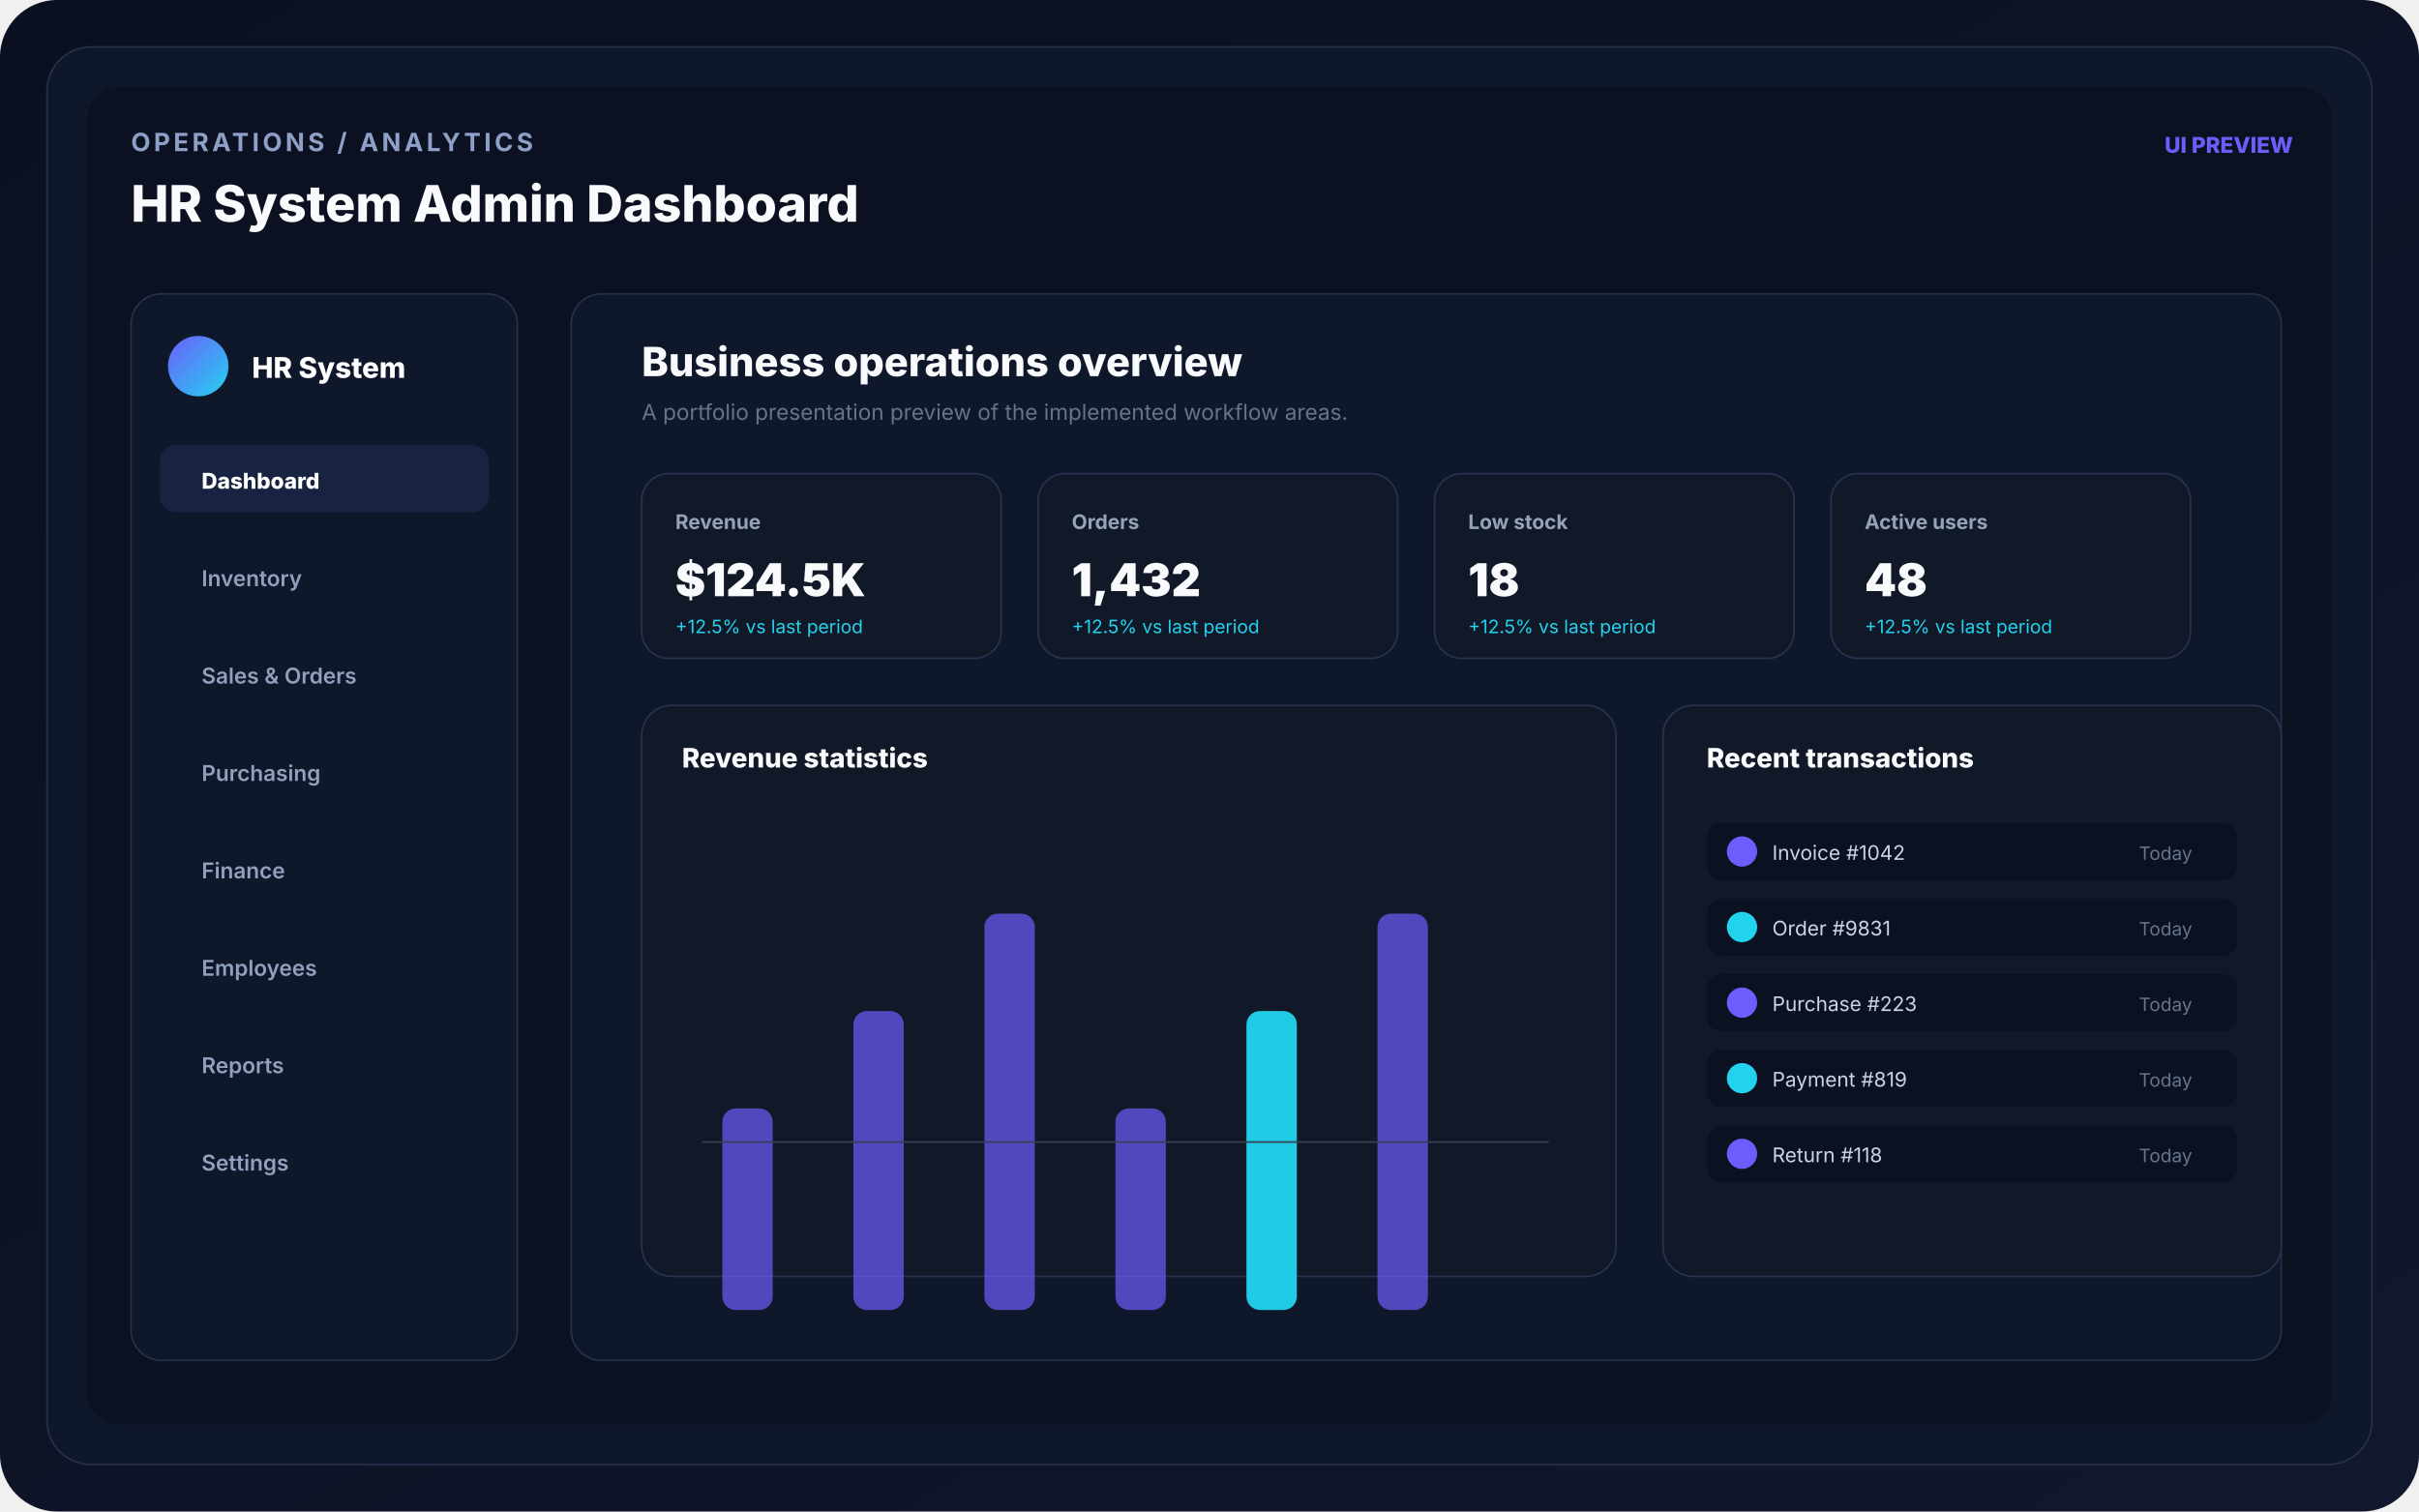
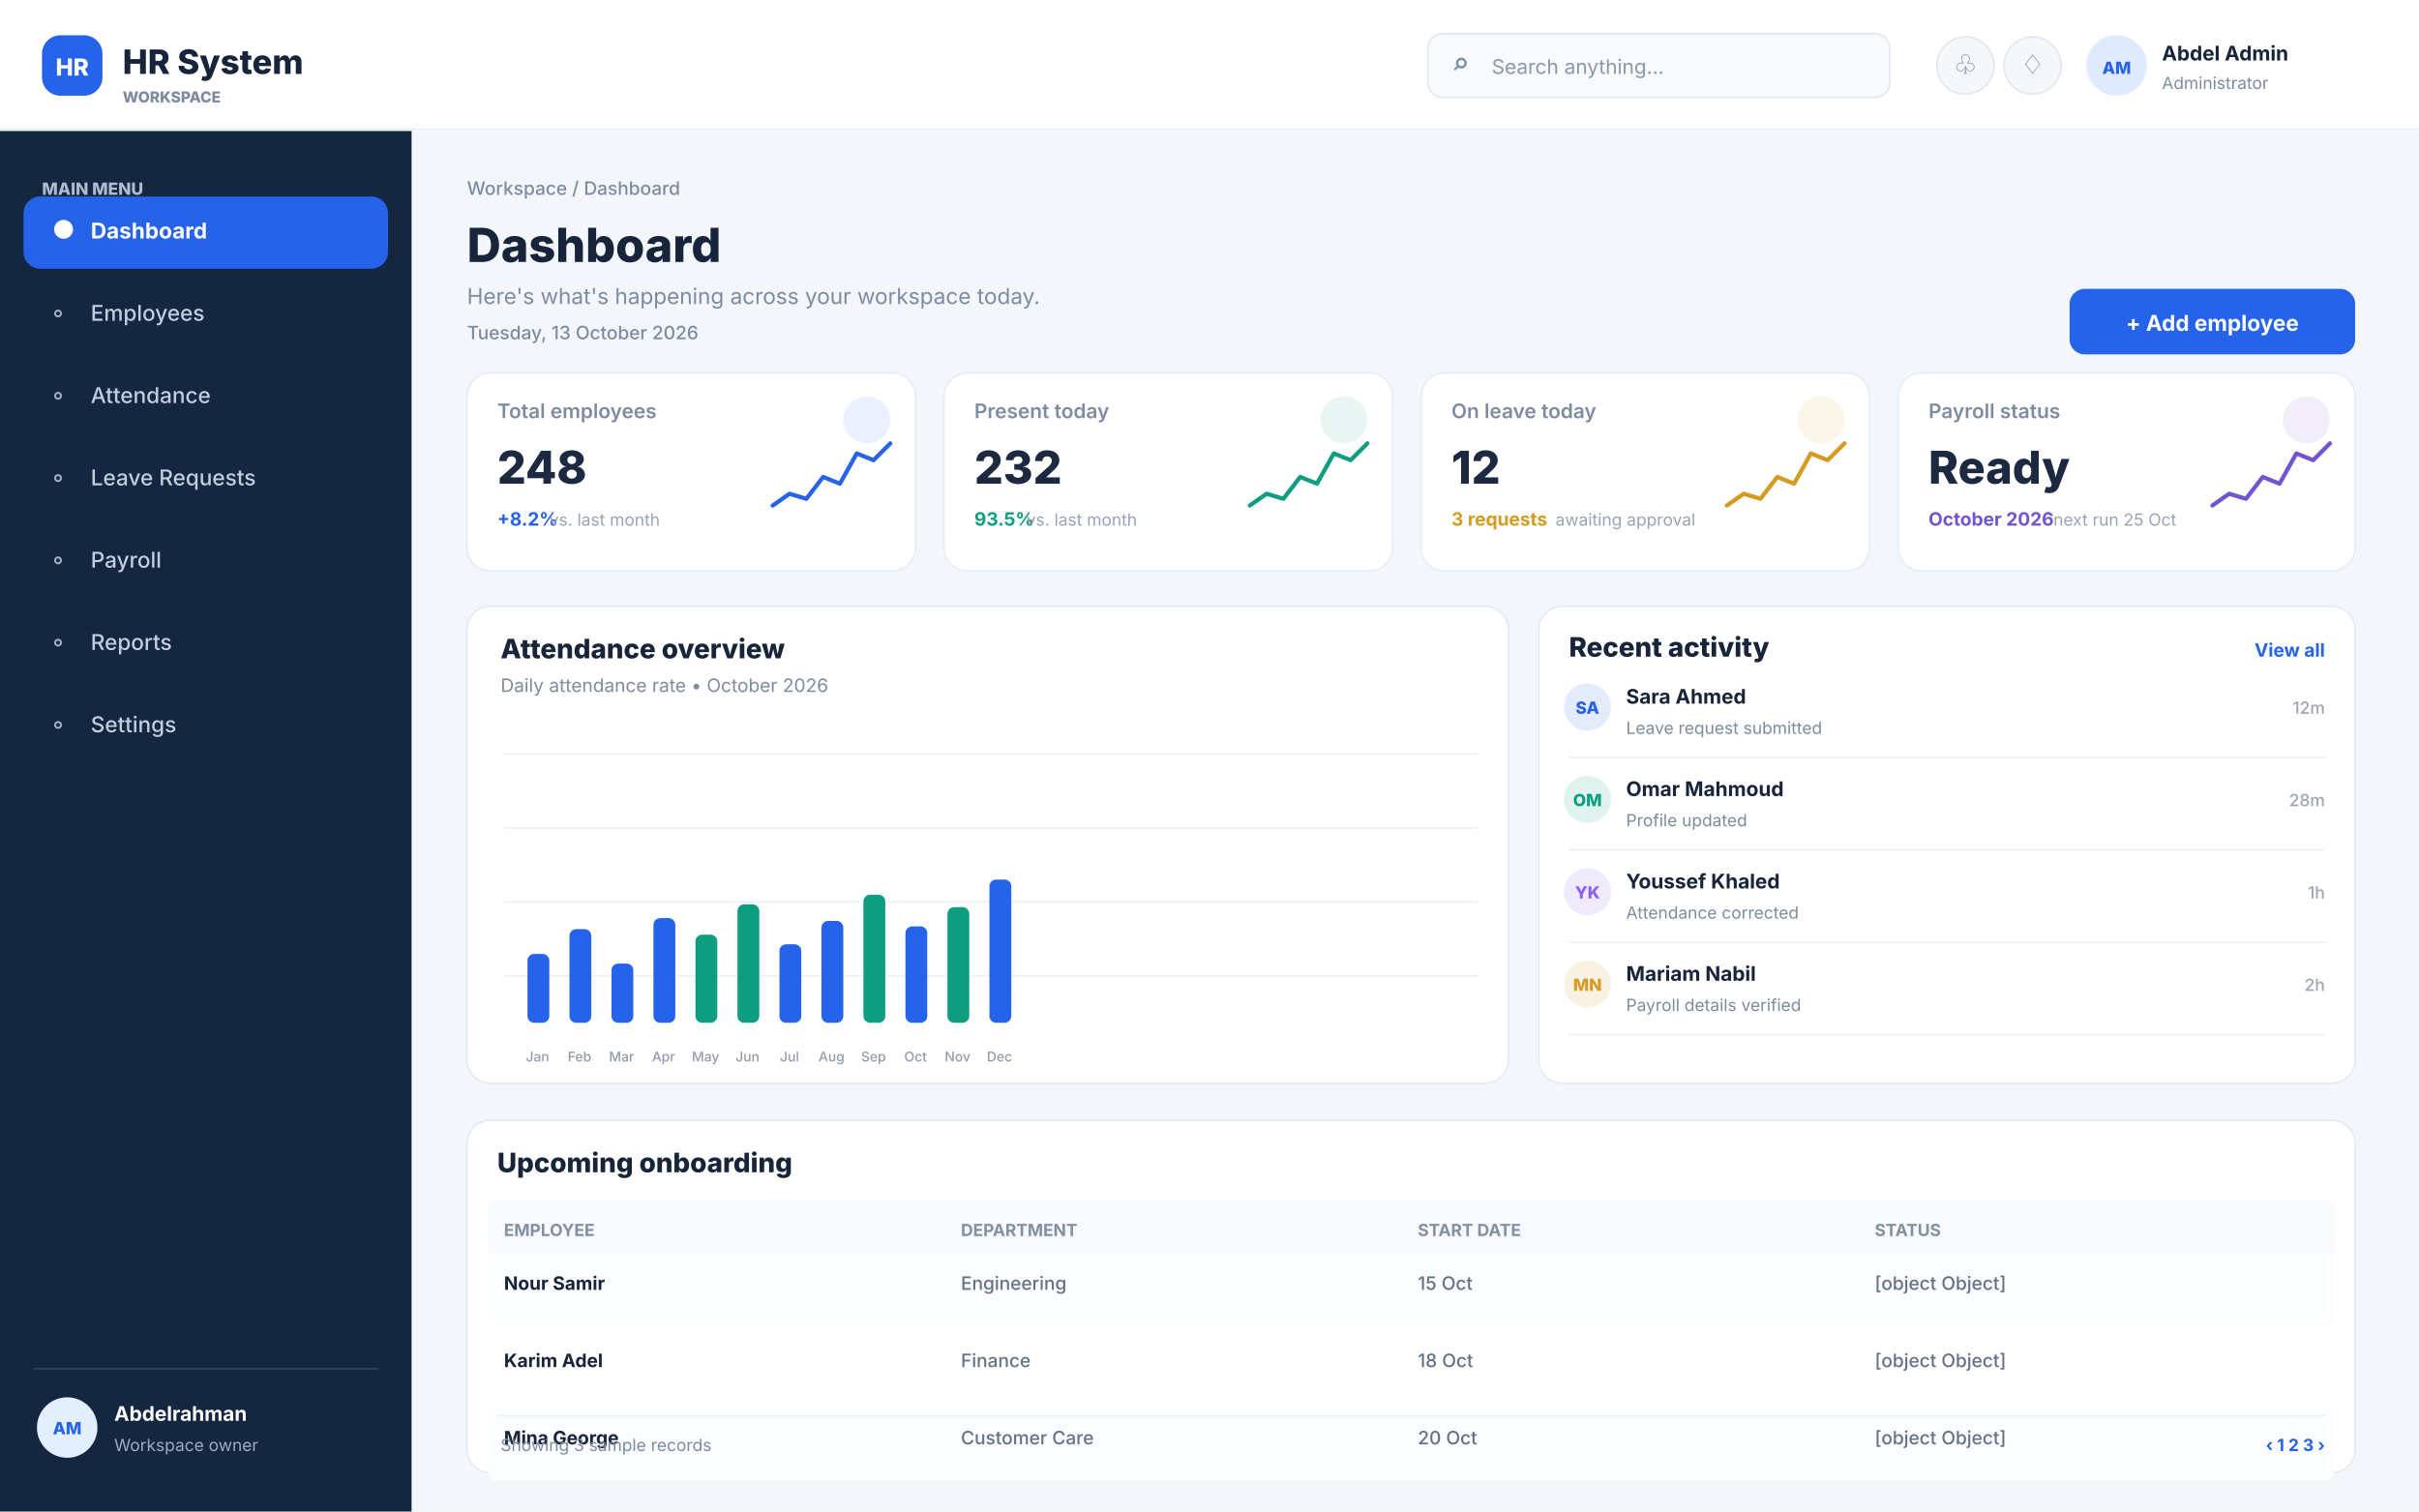
- <svg xmlns="http://www.w3.org/2000/svg" width="1440" height="900" viewBox="0 0 1440 900">
+ <svg xmlns="http://www.w3.org/2000/svg" width="1440" height="900" viewBox="0 0 1440 900" role="img" aria-labelledby="title desc">
  <defs>
-     <linearGradient id="bg" x1="0" y1="0" x2="1" y2="1">
-       <stop offset="0" stop-color="#0b1020" />
-       <stop offset="1" stop-color="#11182d" />
+     <linearGradient id="pageGlow" x1="0" y1="0" x2="1" y2="1">
+       <stop offset="0%" stop-color="#2563eb" />
+       <stop offset="100%" stop-color="#0f9d80" />
    </linearGradient>
-     <linearGradient id="accent" x1="0" y1="0" x2="1" y2="1">
-       <stop offset="0" stop-color="#6d5dfc" />
-       <stop offset="1" stop-color="#22d3ee" />
+     <linearGradient id="heroGlow" x1="0" y1="0" x2="1" y2="1">
+       <stop offset="0%" stop-color="#112a47" />
+       <stop offset="100%" stop-color="#2563eb" />
    </linearGradient>
-     <filter id="shadow" x="-20%" y="-20%" width="140%" height="140%">
-       <feDropShadow dx="0" dy="12" stdDeviation="18" flood-color="#000000" flood-opacity=".25" />
+     <linearGradient id="photo1" x1="0" y1="0" x2="1" y2="1">
+       <stop offset="0%" stop-color="#c9d9e6" />
+       <stop offset="55%" stop-color="#90b2c5" />
+       <stop offset="100%" stop-color="#5d8997" />
+     </linearGradient>
+     <linearGradient id="photo2" x1="0" y1="0" x2="1" y2="1">
+       <stop offset="0%" stop-color="#d9d7c7" />
+       <stop offset="100%" stop-color="#91a29b" />
+     </linearGradient>
+     <linearGradient id="photo3" x1="0" y1="0" x2="1" y2="1">
+       <stop offset="0%" stop-color="#bdc9d5" />
+       <stop offset="100%" stop-color="#647f90" />
+     </linearGradient>
+     <filter id="shadow" x="-20%" y="-20%" width="140%" height="150%">
+       <feDropShadow dx="0" dy="5" stdDeviation="8" flood-color="#10233e" flood-opacity=".07" />
    </filter>
  </defs>
-   <rect width="1440" height="900" rx="34" fill="url(#bg)" />
-   <rect x="28" y="28" width="1384" height="844" rx="26" fill="#0f172a" stroke="#25304b" />
-   <rect x="52" y="52" width="1336" height="796" rx="18" fill="#0b1120" />
-   <text x="78" y="90" fill="#8ea0c7" font-family="Inter,Arial" font-size="15" font-weight="700" letter-spacing="2">OPERATIONS / ANALYTICS</text>
-   <text x="78" y="132" fill="#f8fafc" font-family="Inter,Arial" font-size="30" font-weight="800">HR System Admin Dashboard</text>
-   <text x="1365" y="91" text-anchor="end" fill="#6d5dfc" font-family="Inter,Arial" font-size="13" font-weight="800">UI PREVIEW</text>
-   <rect x="78" y="175" width="230" height="635" rx="18" fill="#0f172a" stroke="#25304b" />
-   <circle cx="118" cy="218" r="18" fill="url(#accent)" />
-   <text x="150" y="225" fill="#fff" font-family="Inter,Arial" font-size="17" font-weight="800">HR System</text>
-   <rect x="95" y="265" width="196" height="40" rx="10" fill="#182342" />
-   <text x="120" y="291" fill="#fff" font-family="Inter,Arial" font-size="13" font-weight="800">Dashboard</text>
-   <rect x="95" y="323" width="196" height="40" rx="10" fill="transparent" />
-   <text x="120" y="349" fill="#91a0bc" font-family="Inter,Arial" font-size="13" font-weight="600">Inventory</text>
-   <rect x="95" y="381" width="196" height="40" rx="10" fill="transparent" />
-   <text x="120" y="407" fill="#91a0bc" font-family="Inter,Arial" font-size="13" font-weight="600">Sales &amp; Orders</text>
-   <rect x="95" y="439" width="196" height="40" rx="10" fill="transparent" />
-   <text x="120" y="465" fill="#91a0bc" font-family="Inter,Arial" font-size="13" font-weight="600">Purchasing</text>
-   <rect x="95" y="497" width="196" height="40" rx="10" fill="transparent" />
-   <text x="120" y="523" fill="#91a0bc" font-family="Inter,Arial" font-size="13" font-weight="600">Finance</text>
-   <rect x="95" y="555" width="196" height="40" rx="10" fill="transparent" />
-   <text x="120" y="581" fill="#91a0bc" font-family="Inter,Arial" font-size="13" font-weight="600">Employees</text>
-   <rect x="95" y="613" width="196" height="40" rx="10" fill="transparent" />
-   <text x="120" y="639" fill="#91a0bc" font-family="Inter,Arial" font-size="13" font-weight="600">Reports</text>
-   <rect x="95" y="671" width="196" height="40" rx="10" fill="transparent" />
-   <text x="120" y="697" fill="#91a0bc" font-family="Inter,Arial" font-size="13" font-weight="600">Settings</text>
-   <rect x="340" y="175" width="1018" height="635" rx="18" fill="#0f172a" stroke="#25304b" />
-   <text x="382" y="224" fill="#f8fafc" font-family="Inter,Arial" font-size="24" font-weight="800">Business operations overview</text>
-   <text x="382" y="250" fill="#64748b" font-family="Inter,Arial" font-size="13">A portfolio presentation preview of the implemented workflow areas.</text>
-   <rect x="382" y="282" width="214" height="110" rx="16" fill="#111827" stroke="#26324e" />
-   <text x="402" y="315" fill="#94a3b8" font-family="Inter,Arial" font-size="12" font-weight="700">Revenue</text>
-   <text x="402" y="355" fill="#f8fafc" font-family="Inter,Arial" font-size="27" font-weight="900">$124.5K</text>
-   <text x="402" y="377" fill="#22d3ee" font-family="Inter,Arial" font-size="11">+12.5% vs last period</text>
-   <rect x="618" y="282" width="214" height="110" rx="16" fill="#111827" stroke="#26324e" />
-   <text x="638" y="315" fill="#94a3b8" font-family="Inter,Arial" font-size="12" font-weight="700">Orders</text>
-   <text x="638" y="355" fill="#f8fafc" font-family="Inter,Arial" font-size="27" font-weight="900">1,432</text>
-   <text x="638" y="377" fill="#22d3ee" font-family="Inter,Arial" font-size="11">+12.5% vs last period</text>
-   <rect x="854" y="282" width="214" height="110" rx="16" fill="#111827" stroke="#26324e" />
-   <text x="874" y="315" fill="#94a3b8" font-family="Inter,Arial" font-size="12" font-weight="700">Low stock</text>
-   <text x="874" y="355" fill="#f8fafc" font-family="Inter,Arial" font-size="27" font-weight="900">18</text>
-   <text x="874" y="377" fill="#22d3ee" font-family="Inter,Arial" font-size="11">+12.5% vs last period</text>
-   <rect x="1090" y="282" width="214" height="110" rx="16" fill="#111827" stroke="#26324e" />
-   <text x="1110" y="315" fill="#94a3b8" font-family="Inter,Arial" font-size="12" font-weight="700">Active users</text>
-   <text x="1110" y="355" fill="#f8fafc" font-family="Inter,Arial" font-size="27" font-weight="900">48</text>
-   <text x="1110" y="377" fill="#22d3ee" font-family="Inter,Arial" font-size="11">+12.5% vs last period</text>
-   <rect x="382" y="420" width="580" height="340" rx="18" fill="#111827" stroke="#26324e" />
-   <text x="406" y="457" fill="#f8fafc" font-family="Inter,Arial" font-size="16" font-weight="800">Revenue statistics</text>
-   <rect x="430" y="660" width="30" height="120" rx="8" fill="#6d5dfc" opacity=".7" />
-   <rect x="508" y="602" width="30" height="178" rx="8" fill="#6d5dfc" opacity=".7" />
-   <rect x="586" y="544" width="30" height="236" rx="8" fill="#6d5dfc" opacity=".7" />
-   <rect x="664" y="660" width="30" height="120" rx="8" fill="#6d5dfc" opacity=".7" />
-   <rect x="742" y="602" width="30" height="178" rx="8" fill="#22d3ee" opacity=".95" />
-   <rect x="820" y="544" width="30" height="236" rx="8" fill="#6d5dfc" opacity=".7" />
-   <line x1="418" y1="680" x2="922" y2="680" stroke="#334155" />
-   <rect x="990" y="420" width="368" height="340" rx="18" fill="#111827" stroke="#26324e" />
-   <text x="1016" y="457" fill="#f8fafc" font-family="Inter,Arial" font-size="16" font-weight="800">Recent transactions</text>
-   <rect x="1016" y="490" width="316" height="34" rx="9" fill="#0b1120" />
-   <circle cx="1037" cy="507" r="9" fill="#6d5dfc" />
-   <text x="1055" y="512" fill="#cbd5e1" font-family="Inter,Arial" font-size="12">Invoice #1042</text>
-   <text x="1305" y="512" text-anchor="end" fill="#64748b" font-family="Inter,Arial" font-size="11">Today</text>
-   <rect x="1016" y="535" width="316" height="34" rx="9" fill="#0b1120" />
-   <circle cx="1037" cy="552" r="9" fill="#22d3ee" />
-   <text x="1055" y="557" fill="#cbd5e1" font-family="Inter,Arial" font-size="12">Order #9831</text>
-   <text x="1305" y="557" text-anchor="end" fill="#64748b" font-family="Inter,Arial" font-size="11">Today</text>
-   <rect x="1016" y="580" width="316" height="34" rx="9" fill="#0b1120" />
-   <circle cx="1037" cy="597" r="9" fill="#6d5dfc" />
-   <text x="1055" y="602" fill="#cbd5e1" font-family="Inter,Arial" font-size="12">Purchase #223</text>
-   <text x="1305" y="602" text-anchor="end" fill="#64748b" font-family="Inter,Arial" font-size="11">Today</text>
-   <rect x="1016" y="625" width="316" height="34" rx="9" fill="#0b1120" />
-   <circle cx="1037" cy="642" r="9" fill="#22d3ee" />
-   <text x="1055" y="647" fill="#cbd5e1" font-family="Inter,Arial" font-size="12">Payment #819</text>
-   <text x="1305" y="647" text-anchor="end" fill="#64748b" font-family="Inter,Arial" font-size="11">Today</text>
-   <rect x="1016" y="670" width="316" height="34" rx="9" fill="#0b1120" />
-   <circle cx="1037" cy="687" r="9" fill="#6d5dfc" />
-   <text x="1055" y="692" fill="#cbd5e1" font-family="Inter,Arial" font-size="12">Return #118</text>
-   <text x="1305" y="692" text-anchor="end" fill="#64748b" font-family="Inter,Arial" font-size="11">Today</text>
+   <rect x="0" y="0" width="1440" height="900" rx="0" fill="#f3f6fb" stroke="none" stroke-width="1" />
+   <rect x="0" y="0" width="1440" height="78" rx="0" fill="#ffffff" stroke="none" stroke-width="1" />
+   <line x1="0" y1="77" x2="1440" y2="77" stroke="#e5ebf3" stroke-width="1" />
+   <rect x="25" y="21" width="36" height="36" rx="11" fill="#2563eb" stroke="none" stroke-width="1" />
+   <text x="43" y="45" font-family="Inter, Arial, sans-serif" font-size="14" fill="#ffffff" font-weight="800" text-anchor="middle">HR</text>
+   <text x="73" y="44" font-family="Inter, Arial, sans-serif" font-size="20" fill="#17243a" font-weight="800" text-anchor="start">HR System</text>
+   <text x="73" y="61" font-family="Inter, Arial, sans-serif" font-size="9" fill="#7d8ba0" font-weight="800" text-anchor="start">WORKSPACE</text>
+   <rect x="850" y="20" width="275" height="38" rx="9" fill="#f8fafc" stroke="#e2e8f0" stroke-width="1" />
+   <text x="864" y="44" font-family="Inter, Arial, sans-serif" font-size="18" fill="#8090a5" font-weight="600" text-anchor="start">⌕</text>
+   <text x="888" y="44" font-family="Inter, Arial, sans-serif" font-size="12" fill="#8a98aa" font-weight="400" text-anchor="start">Search anything...</text>
+   <circle cx="1170" cy="39" r="17" fill="#f5f7fb" stroke="#e1e8f0" stroke-width="1" />
+   <text x="1170" y="44" font-family="Inter, Arial, sans-serif" font-size="16" fill="#7d8ba0" font-weight="600" text-anchor="middle">♧</text>
+   <circle cx="1210" cy="39" r="17" fill="#f5f7fb" stroke="#e1e8f0" stroke-width="1" />
+   <text x="1210" y="44" font-family="Inter, Arial, sans-serif" font-size="16" fill="#7d8ba0" font-weight="600" text-anchor="middle">♢</text>
+   <circle cx="1260" cy="39" r="18" fill="#e0eaff" stroke="none" stroke-width="1" />
+   <text x="1260" y="44" font-family="Inter, Arial, sans-serif" font-size="10" fill="#2563eb" font-weight="800" text-anchor="middle">AM</text>
+   <text x="1287" y="36" font-family="Inter, Arial, sans-serif" font-size="12" fill="#17243a" font-weight="700" text-anchor="start">Abdel Admin</text>
+   <text x="1287" y="53" font-family="Inter, Arial, sans-serif" font-size="10" fill="#7d8ba0" font-weight="400" text-anchor="start">Administrator</text>
+   <rect x="0" y="78" width="245" height="822" rx="0" fill="#142640" stroke="none" stroke-width="1" />
+   <text x="25" y="116" font-family="Inter, Arial, sans-serif" font-size="10" fill="#aebbd0" font-weight="800" text-anchor="start">MAIN MENU</text>
+   <rect x="14" y="117" width="217" height="43" rx="10" fill="#2563eb" stroke="none" stroke-width="1" />
+   <text x="31" y="142" font-family="Inter, Arial, sans-serif" font-size="15" fill="#ffffff" font-weight="700" text-anchor="start">●</text>
+   <text x="54" y="142" font-family="Inter, Arial, sans-serif" font-size="13" fill="#ffffff" font-weight="700" text-anchor="start">Dashboard</text>
+   <text x="31" y="191" font-family="Inter, Arial, sans-serif" font-size="15" fill="#9eacc3" font-weight="700" text-anchor="start">◦</text>
+   <text x="54" y="191" font-family="Inter, Arial, sans-serif" font-size="13" fill="#c3cde0" font-weight="500" text-anchor="start">Employees</text>
+   <text x="31" y="240" font-family="Inter, Arial, sans-serif" font-size="15" fill="#9eacc3" font-weight="700" text-anchor="start">◦</text>
+   <text x="54" y="240" font-family="Inter, Arial, sans-serif" font-size="13" fill="#c3cde0" font-weight="500" text-anchor="start">Attendance</text>
+   <text x="31" y="289" font-family="Inter, Arial, sans-serif" font-size="15" fill="#9eacc3" font-weight="700" text-anchor="start">◦</text>
+   <text x="54" y="289" font-family="Inter, Arial, sans-serif" font-size="13" fill="#c3cde0" font-weight="500" text-anchor="start">Leave Requests</text>
+   <text x="31" y="338" font-family="Inter, Arial, sans-serif" font-size="15" fill="#9eacc3" font-weight="700" text-anchor="start">◦</text>
+   <text x="54" y="338" font-family="Inter, Arial, sans-serif" font-size="13" fill="#c3cde0" font-weight="500" text-anchor="start">Payroll</text>
+   <text x="31" y="387" font-family="Inter, Arial, sans-serif" font-size="15" fill="#9eacc3" font-weight="700" text-anchor="start">◦</text>
+   <text x="54" y="387" font-family="Inter, Arial, sans-serif" font-size="13" fill="#c3cde0" font-weight="500" text-anchor="start">Reports</text>
+   <text x="31" y="436" font-family="Inter, Arial, sans-serif" font-size="15" fill="#9eacc3" font-weight="700" text-anchor="start">◦</text>
+   <text x="54" y="436" font-family="Inter, Arial, sans-serif" font-size="13" fill="#c3cde0" font-weight="500" text-anchor="start">Settings</text>
+   <line x1="20" y1="815" x2="225" y2="815" stroke="#31425e" stroke-width="1" />
+   <circle cx="40" cy="850" r="18" fill="#e3efff" stroke="none" stroke-width="1" />
+   <text x="40" y="854" font-family="Inter, Arial, sans-serif" font-size="10" fill="#2563eb" font-weight="800" text-anchor="middle">AM</text>
+   <text x="68" y="846" font-family="Inter, Arial, sans-serif" font-size="12" fill="#ffffff" font-weight="700" text-anchor="start">Abdelrahman</text>
+   <text x="68" y="864" font-family="Inter, Arial, sans-serif" font-size="10" fill="#9eacc3" font-weight="400" text-anchor="start">Workspace owner</text>
+   <text x="278" y="116" font-family="Inter, Arial, sans-serif" font-size="11" fill="#7d8ba0" font-weight="500" text-anchor="start">Workspace  /  Dashboard</text>
+   <text x="278" y="156" font-family="Inter, Arial, sans-serif" font-size="28" fill="#17243a" font-weight="800" text-anchor="start">Dashboard</text>
+   <text x="278" y="181" font-family="Inter, Arial, sans-serif" font-size="13" fill="#7d8ba0" font-weight="400" text-anchor="start">Here's what's happening across your workspace today.</text>
+   <text x="278" y="202" font-family="Inter, Arial, sans-serif" font-size="11" fill="#7d8ba0" font-weight="500" text-anchor="start">Tuesday, 13 October 2026</text>
+   <rect x="1232" y="172" width="170" height="39" rx="9" fill="#2563eb" stroke="none" stroke-width="1" />
+   <text x="1317" y="197" font-family="Inter, Arial, sans-serif" font-size="13" fill="#ffffff" font-weight="700" text-anchor="middle">+ Add employee</text>
+   <rect x="278" y="222" width="267" height="118" rx="14" fill="#ffffff" stroke="#e7edf5" stroke-width="1" />
+   <circle cx="516" cy="250" r="14" fill="#2563eb18" stroke="none" stroke-width="1" />
+   <text x="296" y="249" font-family="Inter, Arial, sans-serif" font-size="12" fill="#7e8ba0" font-weight="600" text-anchor="start">Total employees</text>
+   <text x="296" y="288" font-family="Inter, Arial, sans-serif" font-size="27" fill="#1c2940" font-weight="800" text-anchor="start">248</text>
+   <text x="296" y="313" font-family="Inter, Arial, sans-serif" font-size="11" fill="#2563eb" font-weight="700" text-anchor="start">+8.2%</text>
+   <text x="327" y="313" font-family="Inter, Arial, sans-serif" font-size="10" fill="#97a3b4" font-weight="400" text-anchor="start"> vs. last month</text>
+   <path d="M 460 301 l 10 -7 l 10 3 l 10 -13 l 10 4 l 10 -18 l 10 4 l 10 -10" fill="none" stroke="#2563eb" stroke-width="2.5" stroke-linecap="round" stroke-linejoin="round" />
+   <rect x="562" y="222" width="267" height="118" rx="14" fill="#ffffff" stroke="#e7edf5" stroke-width="1" />
+   <circle cx="800" cy="250" r="14" fill="#0f9d8018" stroke="none" stroke-width="1" />
+   <text x="580" y="249" font-family="Inter, Arial, sans-serif" font-size="12" fill="#7e8ba0" font-weight="600" text-anchor="start">Present today</text>
+   <text x="580" y="288" font-family="Inter, Arial, sans-serif" font-size="27" fill="#1c2940" font-weight="800" text-anchor="start">232</text>
+   <text x="580" y="313" font-family="Inter, Arial, sans-serif" font-size="11" fill="#0f9d80" font-weight="700" text-anchor="start">93.5%</text>
+   <text x="611" y="313" font-family="Inter, Arial, sans-serif" font-size="10" fill="#97a3b4" font-weight="400" text-anchor="start"> vs. last month</text>
+   <path d="M 744 301 l 10 -7 l 10 3 l 10 -13 l 10 4 l 10 -18 l 10 4 l 10 -10" fill="none" stroke="#0f9d80" stroke-width="2.5" stroke-linecap="round" stroke-linejoin="round" />
+   <rect x="846" y="222" width="267" height="118" rx="14" fill="#ffffff" stroke="#e7edf5" stroke-width="1" />
+   <circle cx="1084" cy="250" r="14" fill="#d49a2218" stroke="none" stroke-width="1" />
+   <text x="864" y="249" font-family="Inter, Arial, sans-serif" font-size="12" fill="#7e8ba0" font-weight="600" text-anchor="start">On leave today</text>
+   <text x="864" y="288" font-family="Inter, Arial, sans-serif" font-size="27" fill="#1c2940" font-weight="800" text-anchor="start">12</text>
+   <text x="864" y="313" font-family="Inter, Arial, sans-serif" font-size="11" fill="#d49a22" font-weight="700" text-anchor="start">3 requests</text>
+   <text x="926" y="313" font-family="Inter, Arial, sans-serif" font-size="10" fill="#97a3b4" font-weight="400" text-anchor="start"> awaiting approval</text>
+   <path d="M 1028 301 l 10 -7 l 10 3 l 10 -13 l 10 4 l 10 -18 l 10 4 l 10 -10" fill="none" stroke="#d49a22" stroke-width="2.5" stroke-linecap="round" stroke-linejoin="round" />
+   <rect x="1130" y="222" width="272" height="118" rx="14" fill="#ffffff" stroke="#e7edf5" stroke-width="1" />
+   <circle cx="1373" cy="250" r="14" fill="#7254d118" stroke="none" stroke-width="1" />
+   <text x="1148" y="249" font-family="Inter, Arial, sans-serif" font-size="12" fill="#7e8ba0" font-weight="600" text-anchor="start">Payroll status</text>
+   <text x="1148" y="288" font-family="Inter, Arial, sans-serif" font-size="27" fill="#1c2940" font-weight="800" text-anchor="start">Ready</text>
+   <text x="1148" y="313" font-family="Inter, Arial, sans-serif" font-size="11" fill="#7254d1" font-weight="700" text-anchor="start">October 2026</text>
+   <text x="1222.4" y="313" font-family="Inter, Arial, sans-serif" font-size="10" fill="#97a3b4" font-weight="400" text-anchor="start"> next run 25 Oct</text>
+   <path d="M 1317 301 l 10 -7 l 10 3 l 10 -13 l 10 4 l 10 -18 l 10 4 l 10 -10" fill="none" stroke="#7254d1" stroke-width="2.5" stroke-linecap="round" stroke-linejoin="round" />
+   <rect x="278" y="361" width="620" height="284" rx="14" fill="#ffffff" stroke="#e5ebf3" stroke-width="1" />
+   <text x="298" y="392" font-family="Inter, Arial, sans-serif" font-size="16" fill="#17243a" font-weight="800" text-anchor="start">Attendance overview</text>
+   <text x="298" y="412" font-family="Inter, Arial, sans-serif" font-size="11" fill="#7d8ba0" font-weight="400" text-anchor="start">Daily attendance rate • October 2026</text>
+   <line x1="300" y1="449" x2="880" y2="449" stroke="#ecf1f6" stroke-width="1" />
+   <line x1="300" y1="493" x2="880" y2="493" stroke="#ecf1f6" stroke-width="1" />
+   <line x1="300" y1="537" x2="880" y2="537" stroke="#ecf1f6" stroke-width="1" />
+   <line x1="300" y1="581" x2="880" y2="581" stroke="#ecf1f6" stroke-width="1" />
+   <rect x="314" y="568" width="13" height="41" rx="4" fill="#2563eb" stroke="none" stroke-width="1" />
+   <rect x="339" y="553.24" width="13" height="55.76" rx="4" fill="#2563eb" stroke="none" stroke-width="1" />
+   <rect x="364" y="573.74" width="13" height="35.26" rx="4" fill="#2563eb" stroke="none" stroke-width="1" />
+   <rect x="389" y="546.68" width="13" height="62.32" rx="4" fill="#2563eb" stroke="none" stroke-width="1" />
+   <rect x="414" y="556.52" width="13" height="52.48" rx="4" fill="#0f9d80" stroke="none" stroke-width="1" />
+   <rect x="439" y="538.48" width="13" height="70.52" rx="4" fill="#0f9d80" stroke="none" stroke-width="1" />
+   <rect x="464" y="562.26" width="13" height="46.74" rx="4" fill="#2563eb" stroke="none" stroke-width="1" />
+   <rect x="489" y="548.32" width="13" height="60.68" rx="4" fill="#2563eb" stroke="none" stroke-width="1" />
+   <rect x="514" y="532.74" width="13" height="76.26" rx="4" fill="#0f9d80" stroke="none" stroke-width="1" />
+   <rect x="539" y="551.6" width="13" height="57.4" rx="4" fill="#2563eb" stroke="none" stroke-width="1" />
+   <rect x="564" y="540.12" width="13" height="68.88" rx="4" fill="#0f9d80" stroke="none" stroke-width="1" />
+   <rect x="589" y="523.72" width="13" height="85.28" rx="4" fill="#2563eb" stroke="none" stroke-width="1" />
+   <text x="320" y="632" font-family="Inter, Arial, sans-serif" font-size="8" fill="#8f9bad" font-weight="500" text-anchor="middle">Jan</text>
+   <text x="345" y="632" font-family="Inter, Arial, sans-serif" font-size="8" fill="#8f9bad" font-weight="500" text-anchor="middle">Feb</text>
+   <text x="370" y="632" font-family="Inter, Arial, sans-serif" font-size="8" fill="#8f9bad" font-weight="500" text-anchor="middle">Mar</text>
+   <text x="395" y="632" font-family="Inter, Arial, sans-serif" font-size="8" fill="#8f9bad" font-weight="500" text-anchor="middle">Apr</text>
+   <text x="420" y="632" font-family="Inter, Arial, sans-serif" font-size="8" fill="#8f9bad" font-weight="500" text-anchor="middle">May</text>
+   <text x="445" y="632" font-family="Inter, Arial, sans-serif" font-size="8" fill="#8f9bad" font-weight="500" text-anchor="middle">Jun</text>
+   <text x="470" y="632" font-family="Inter, Arial, sans-serif" font-size="8" fill="#8f9bad" font-weight="500" text-anchor="middle">Jul</text>
+   <text x="495" y="632" font-family="Inter, Arial, sans-serif" font-size="8" fill="#8f9bad" font-weight="500" text-anchor="middle">Aug</text>
+   <text x="520" y="632" font-family="Inter, Arial, sans-serif" font-size="8" fill="#8f9bad" font-weight="500" text-anchor="middle">Sep</text>
+   <text x="545" y="632" font-family="Inter, Arial, sans-serif" font-size="8" fill="#8f9bad" font-weight="500" text-anchor="middle">Oct</text>
+   <text x="570" y="632" font-family="Inter, Arial, sans-serif" font-size="8" fill="#8f9bad" font-weight="500" text-anchor="middle">Nov</text>
+   <text x="595" y="632" font-family="Inter, Arial, sans-serif" font-size="8" fill="#8f9bad" font-weight="500" text-anchor="middle">Dec</text>
+   <rect x="916" y="361" width="486" height="284" rx="14" fill="#ffffff" stroke="#e5ebf3" stroke-width="1" />
+   <text x="934" y="391" font-family="Inter, Arial, sans-serif" font-size="16" fill="#17243a" font-weight="800" text-anchor="start">Recent activity</text>
+   <text x="1384" y="391" font-family="Inter, Arial, sans-serif" font-size="11" fill="#2563eb" font-weight="700" text-anchor="end">View all</text>
+   <circle cx="945" cy="421" r="14" fill="#2563eb20" stroke="none" stroke-width="1" />
+   <text x="945" y="425" font-family="Inter, Arial, sans-serif" font-size="10" fill="#2563eb" font-weight="800" text-anchor="middle">SA</text>
+   <text x="968" y="419" font-family="Inter, Arial, sans-serif" font-size="12" fill="#17243a" font-weight="700" text-anchor="start">Sara Ahmed</text>
+   <text x="968" y="437" font-family="Inter, Arial, sans-serif" font-size="10" fill="#7d8ba0" font-weight="400" text-anchor="start">Leave request submitted</text>
+   <text x="1384" y="425" font-family="Inter, Arial, sans-serif" font-size="10" fill="#9aa6b7" font-weight="500" text-anchor="end">12m</text>
+   <line x1="934" y1="451" x2="1384" y2="451" stroke="#edf1f6" stroke-width="1" />
+   <circle cx="945" cy="476" r="14" fill="#0f9d8020" stroke="none" stroke-width="1" />
+   <text x="945" y="480" font-family="Inter, Arial, sans-serif" font-size="10" fill="#0f9d80" font-weight="800" text-anchor="middle">OM</text>
+   <text x="968" y="474" font-family="Inter, Arial, sans-serif" font-size="12" fill="#17243a" font-weight="700" text-anchor="start">Omar Mahmoud</text>
+   <text x="968" y="492" font-family="Inter, Arial, sans-serif" font-size="10" fill="#7d8ba0" font-weight="400" text-anchor="start">Profile updated</text>
+   <text x="1384" y="480" font-family="Inter, Arial, sans-serif" font-size="10" fill="#9aa6b7" font-weight="500" text-anchor="end">28m</text>
+   <line x1="934" y1="506" x2="1384" y2="506" stroke="#edf1f6" stroke-width="1" />
+   <circle cx="945" cy="531" r="14" fill="#8b5cf620" stroke="none" stroke-width="1" />
+   <text x="945" y="535" font-family="Inter, Arial, sans-serif" font-size="10" fill="#8b5cf6" font-weight="800" text-anchor="middle">YK</text>
+   <text x="968" y="529" font-family="Inter, Arial, sans-serif" font-size="12" fill="#17243a" font-weight="700" text-anchor="start">Youssef Khaled</text>
+   <text x="968" y="547" font-family="Inter, Arial, sans-serif" font-size="10" fill="#7d8ba0" font-weight="400" text-anchor="start">Attendance corrected</text>
+   <text x="1384" y="535" font-family="Inter, Arial, sans-serif" font-size="10" fill="#9aa6b7" font-weight="500" text-anchor="end">1h</text>
+   <line x1="934" y1="561" x2="1384" y2="561" stroke="#edf1f6" stroke-width="1" />
+   <circle cx="945" cy="586" r="14" fill="#d49a2220" stroke="none" stroke-width="1" />
+   <text x="945" y="590" font-family="Inter, Arial, sans-serif" font-size="10" fill="#d49a22" font-weight="800" text-anchor="middle">MN</text>
+   <text x="968" y="584" font-family="Inter, Arial, sans-serif" font-size="12" fill="#17243a" font-weight="700" text-anchor="start">Mariam Nabil</text>
+   <text x="968" y="602" font-family="Inter, Arial, sans-serif" font-size="10" fill="#7d8ba0" font-weight="400" text-anchor="start">Payroll details verified</text>
+   <text x="1384" y="590" font-family="Inter, Arial, sans-serif" font-size="10" fill="#9aa6b7" font-weight="500" text-anchor="end">2h</text>
+   <line x1="934" y1="616" x2="1384" y2="616" stroke="#edf1f6" stroke-width="1" />
+   <rect x="278" y="667" width="1124" height="210" rx="14" fill="#ffffff" stroke="#e5ebf3" stroke-width="1" />
+   <text x="296" y="698" font-family="Inter, Arial, sans-serif" font-size="16" fill="#17243a" font-weight="800" text-anchor="start">Upcoming onboarding</text>
+   <rect x="290" y="714" width="1100" height="35" rx="7" fill="#f7f9fc" stroke="none" stroke-width="1" />
+   <text x="300" y="736" font-family="Inter, Arial, sans-serif" font-size="10" fill="#8390a3" font-weight="700" text-anchor="start">EMPLOYEE</text>
+   <text x="572" y="736" font-family="Inter, Arial, sans-serif" font-size="10" fill="#8390a3" font-weight="700" text-anchor="start">DEPARTMENT</text>
+   <text x="844" y="736" font-family="Inter, Arial, sans-serif" font-size="10" fill="#8390a3" font-weight="700" text-anchor="start">START DATE</text>
+   <text x="1116" y="736" font-family="Inter, Arial, sans-serif" font-size="10" fill="#8390a3" font-weight="700" text-anchor="start">STATUS</text>
+   <rect x="290" y="746" width="1100" height="44" rx="7" fill="#fcfdff" stroke="none" stroke-width="1" />
+   <text x="300" y="768" font-family="Inter, Arial, sans-serif" font-size="11" fill="#17243a" font-weight="700" text-anchor="start">Nour Samir</text>
+   <text x="572" y="768" font-family="Inter, Arial, sans-serif" font-size="11" fill="#637187" font-weight="500" text-anchor="start">Engineering</text>
+   <text x="844" y="768" font-family="Inter, Arial, sans-serif" font-size="11" fill="#637187" font-weight="500" text-anchor="start">15 Oct</text>
+   <text x="1116" y="768" font-family="Inter, Arial, sans-serif" font-size="11" fill="#637187" font-weight="500" text-anchor="start">[object Object]</text>
+   <text x="300" y="814" font-family="Inter, Arial, sans-serif" font-size="11" fill="#17243a" font-weight="700" text-anchor="start">Karim Adel</text>
+   <text x="572" y="814" font-family="Inter, Arial, sans-serif" font-size="11" fill="#637187" font-weight="500" text-anchor="start">Finance</text>
+   <text x="844" y="814" font-family="Inter, Arial, sans-serif" font-size="11" fill="#637187" font-weight="500" text-anchor="start">18 Oct</text>
+   <text x="1116" y="814" font-family="Inter, Arial, sans-serif" font-size="11" fill="#637187" font-weight="500" text-anchor="start">[object Object]</text>
+   <rect x="290" y="838" width="1100" height="44" rx="7" fill="#fcfdff" stroke="none" stroke-width="1" />
+   <text x="300" y="860" font-family="Inter, Arial, sans-serif" font-size="11" fill="#17243a" font-weight="700" text-anchor="start">Mina George</text>
+   <text x="572" y="860" font-family="Inter, Arial, sans-serif" font-size="11" fill="#637187" font-weight="500" text-anchor="start">Customer Care</text>
+   <text x="844" y="860" font-family="Inter, Arial, sans-serif" font-size="11" fill="#637187" font-weight="500" text-anchor="start">20 Oct</text>
+   <text x="1116" y="860" font-family="Inter, Arial, sans-serif" font-size="11" fill="#637187" font-weight="500" text-anchor="start">[object Object]</text>
+   <line x1="296" y1="843" x2="1384" y2="843" stroke="#edf1f6" stroke-width="1" />
+   <text x="298" y="864" font-family="Inter, Arial, sans-serif" font-size="10" fill="#7d8ba0" font-weight="400" text-anchor="start">Showing 3 sample records</text>
+   <text x="1384" y="864" font-family="Inter, Arial, sans-serif" font-size="10" fill="#2563eb" font-weight="700" text-anchor="end">‹     1     2     3     ›</text>
</svg>
